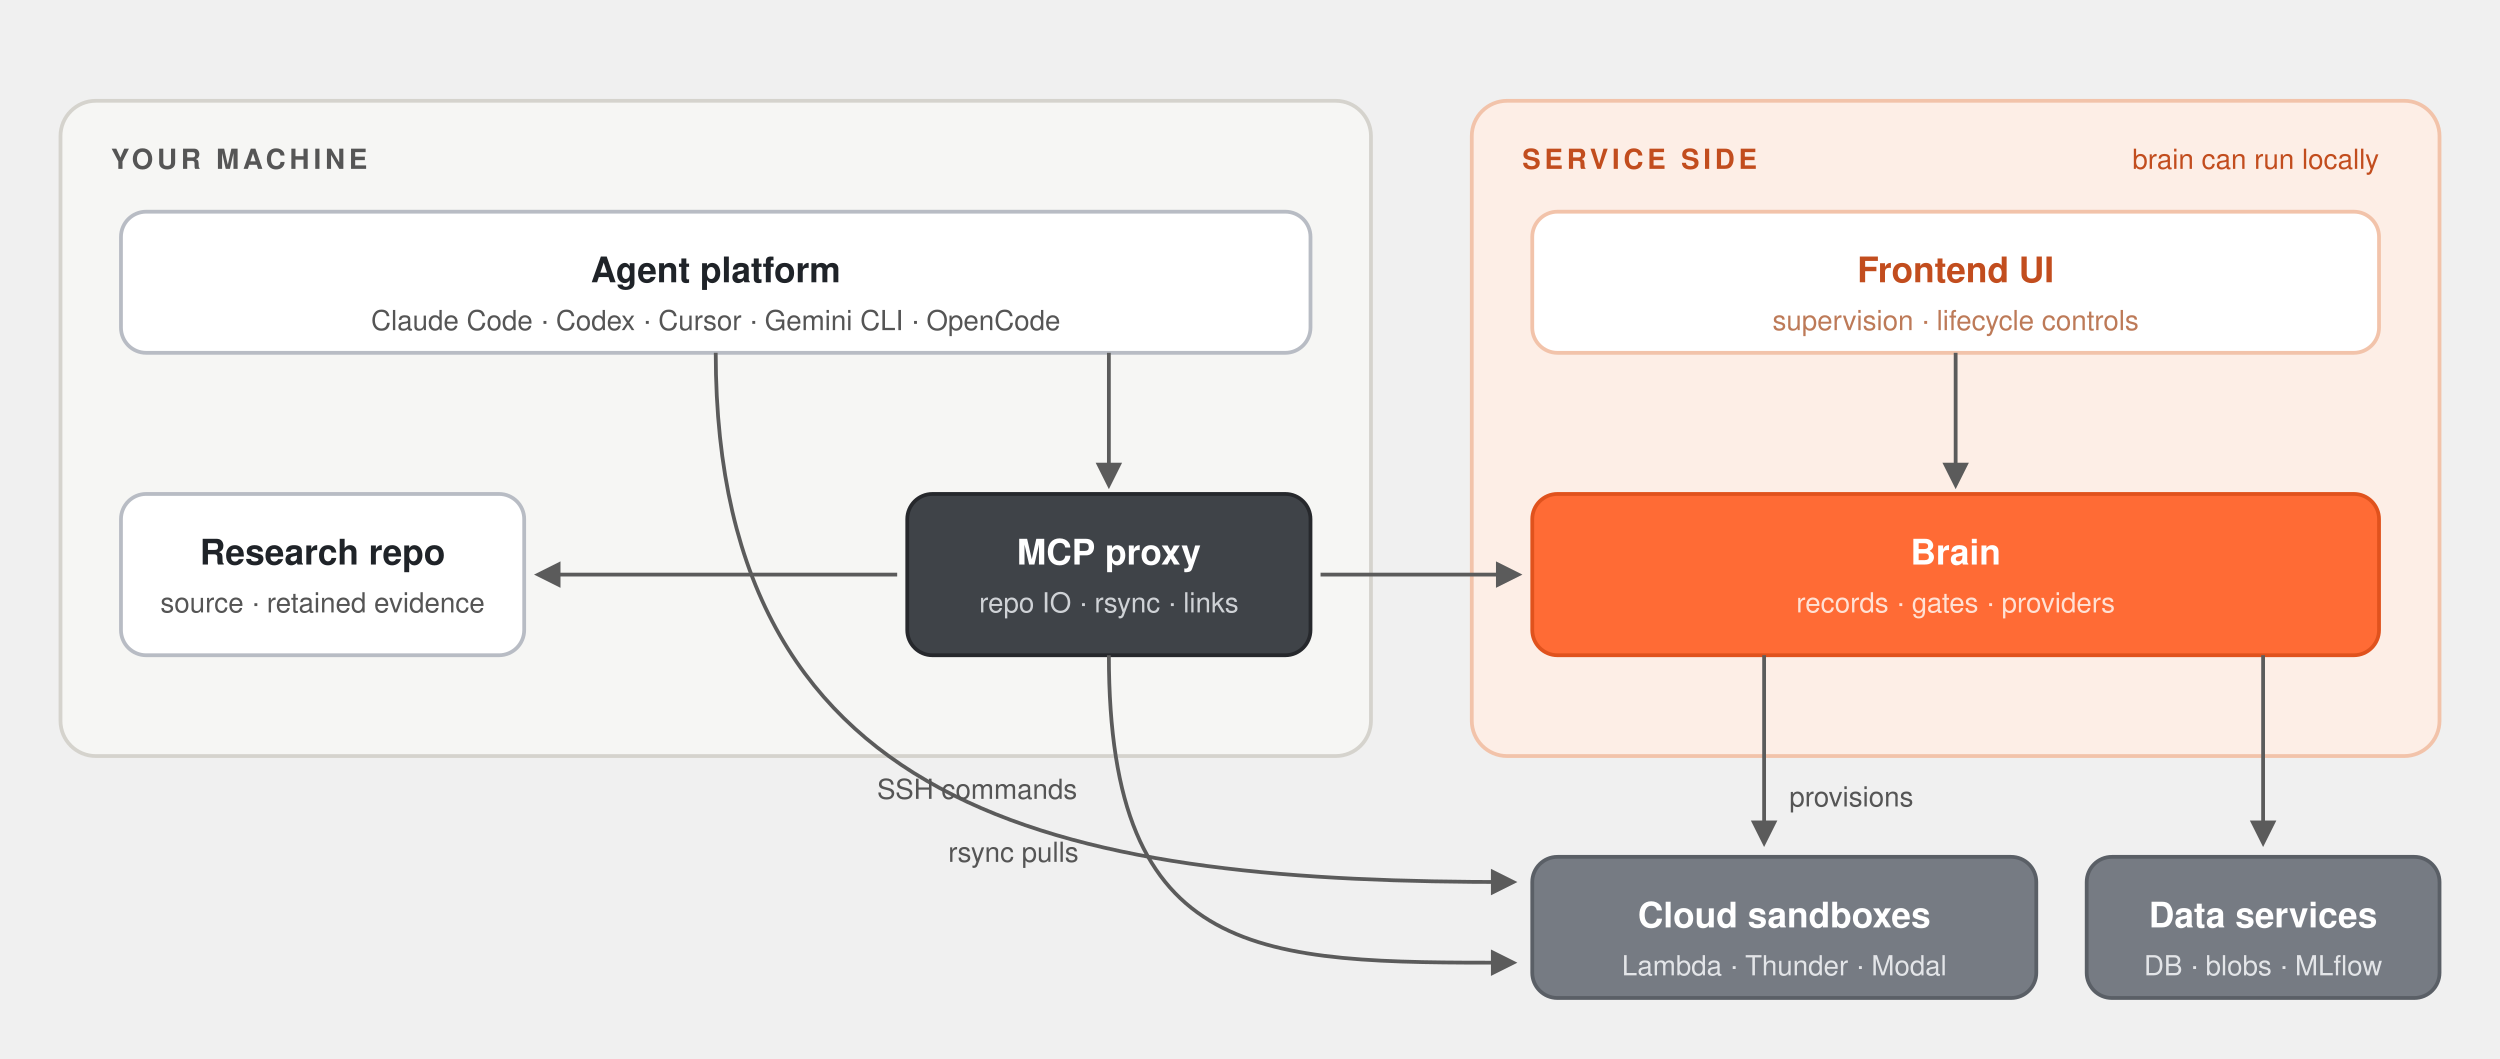
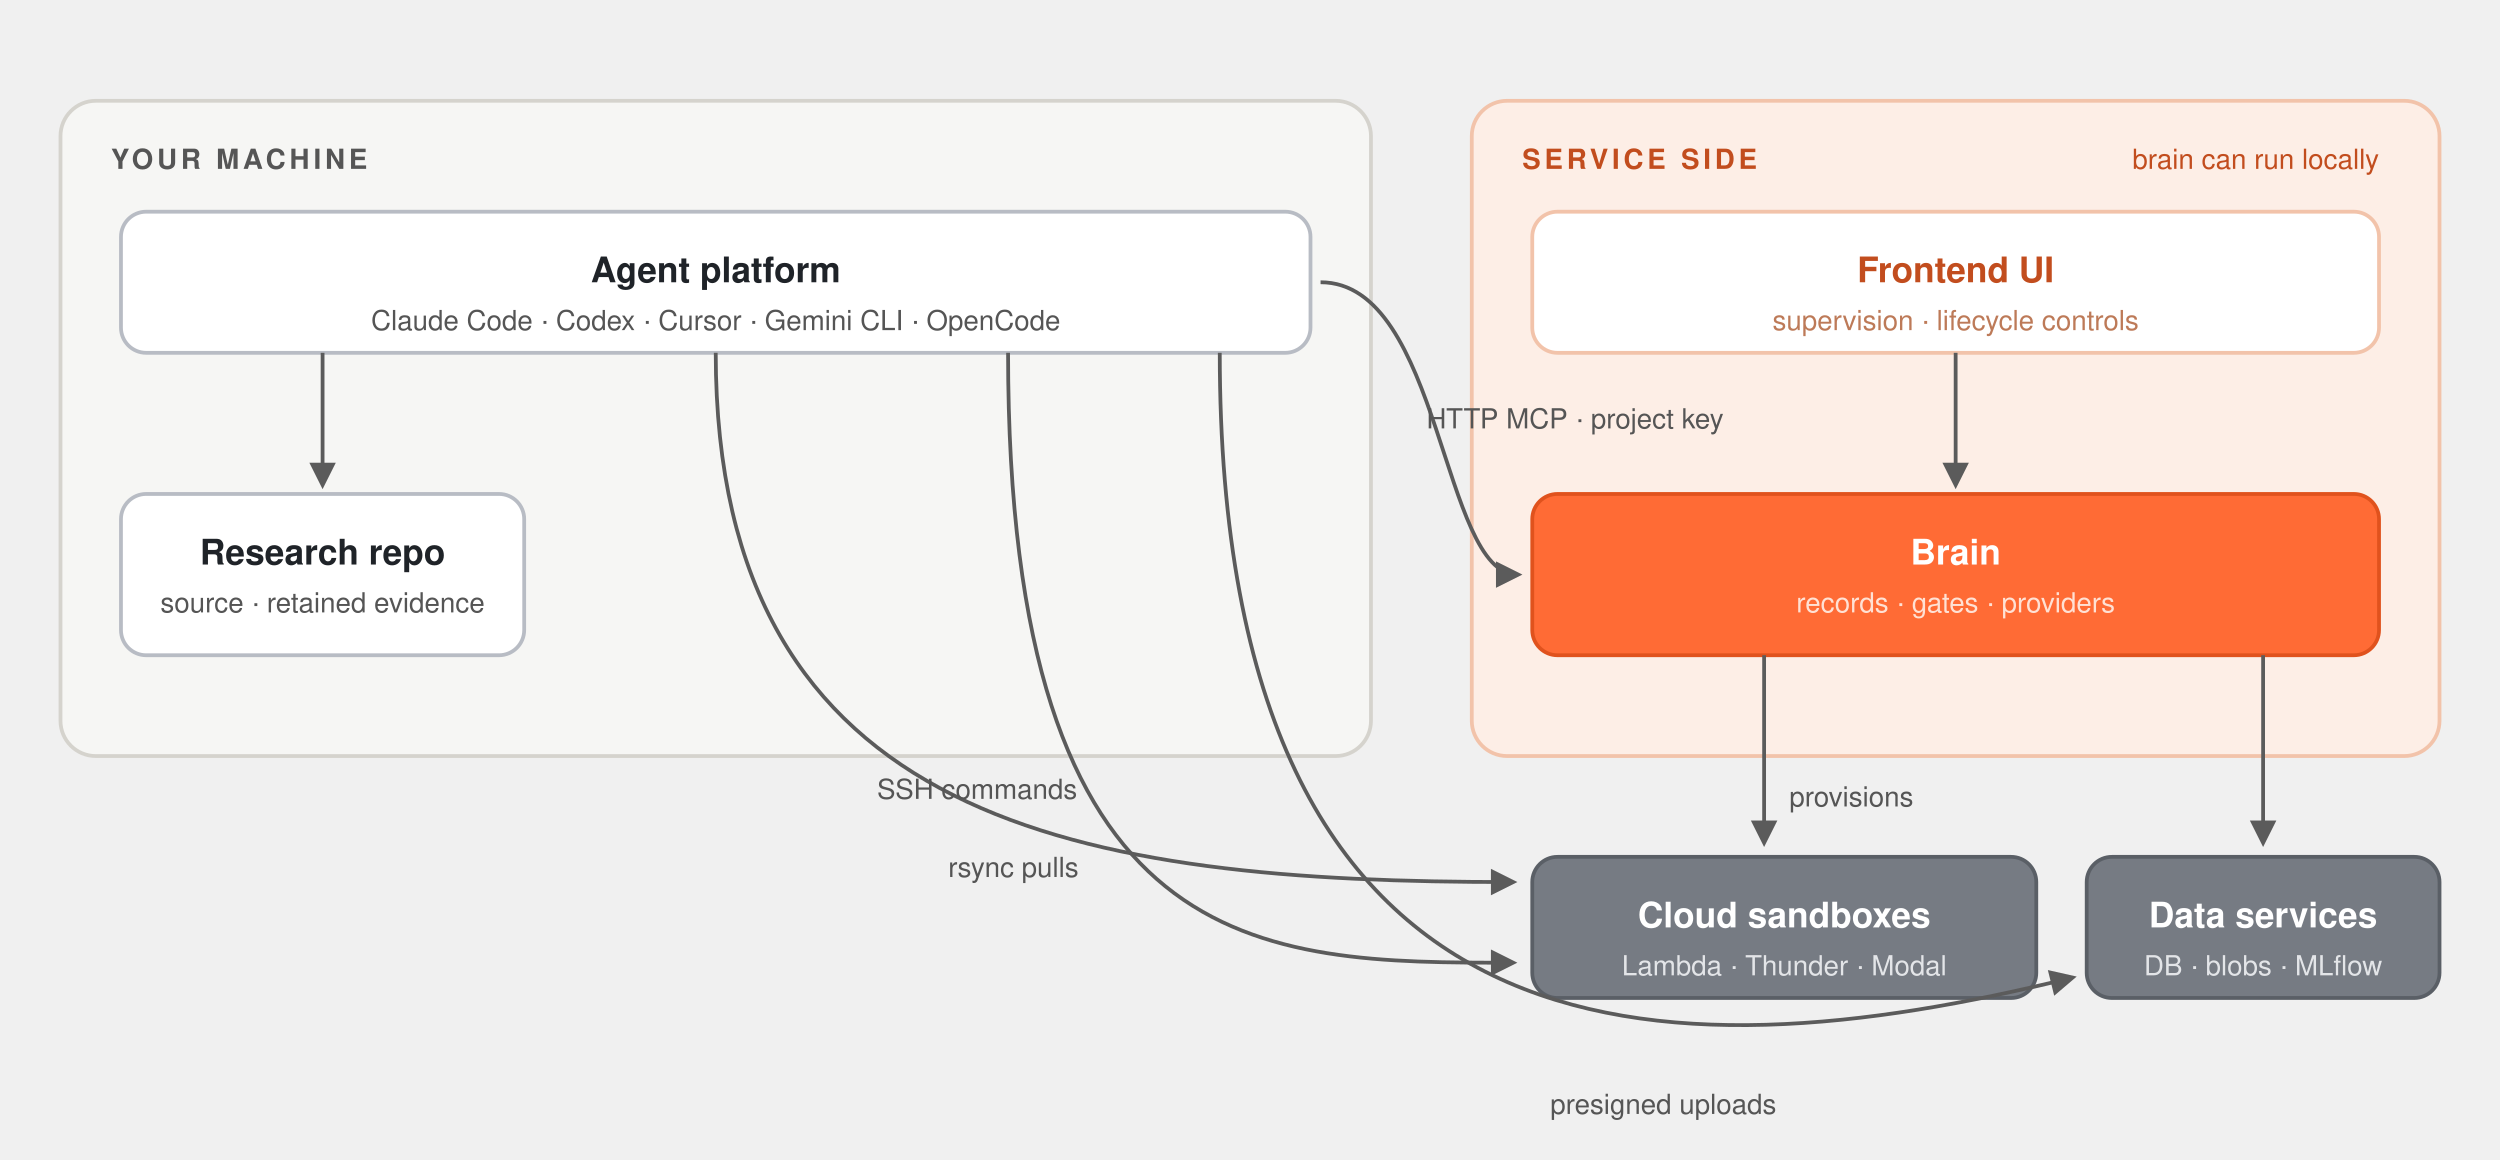
- <svg xmlns="http://www.w3.org/2000/svg" viewBox="0 0 992 420" font-family="-apple-system,BlinkMacSystemFont,'Segoe UI',Helvetica,Arial,sans-serif" role="img" aria-label="System architecture: on your machine, agent platforms talk to the MCP proxy, which performs checkout-local IO and submits records or selected bytes to the brain. The UI supervises the brain. The brain owns research records, data stores, MLflow, and sandbox providers; the agent sends SSH commands while the proxy pulls retained outputs with rsync">
+ <svg xmlns="http://www.w3.org/2000/svg" viewBox="0 0 992 460" font-family="-apple-system,BlinkMacSystemFont,'Segoe UI',Helvetica,Arial,sans-serif" role="img" aria-label="System architecture: agent platforms on your machine connect directly to the brain over HTTP MCP with a project-scoped key; the brain owns research records, workflow gates, data stores, MLflow, and sandbox providers. The UI supervises the brain. The agent runs SSH commands on cloud sandboxes, pulls retained outputs itself with rsync, and moves heavy bytes over presigned URLs">
  <defs>
    <marker id="fwd" viewBox="0 0 10 10" refX="8" refY="5" markerWidth="7" markerHeight="7" orient="auto-start-reverse">
      <path d="M 0 0 L 10 5 L 0 10 z" fill="#5b5b5b" />
    </marker>
    <marker id="ret" viewBox="0 0 10 10" refX="8" refY="5" markerWidth="7" markerHeight="7" orient="auto-start-reverse">
      <path d="M 0 0 L 10 5 L 0 10 z" fill="#5b5b5b" />
    </marker>
  </defs>
  <rect x="24" y="40" width="520" height="260" rx="14" fill="#f6f6f4" stroke="#d5d3cd" stroke-width="1.5" />
  <text x="44" y="67" font-size="11" font-weight="600" letter-spacing="1.5" fill="#555555">YOUR MACHINE</text>
  <rect x="584" y="40" width="384" height="260" rx="14" fill="#fdeee6" stroke="#f2c3aa" stroke-width="1.5" />
  <text x="604" y="67" font-size="11" font-weight="600" letter-spacing="1.5" fill="#c24d1e">SERVICE SIDE</text>
  <text x="944" y="67" text-anchor="end" font-size="11" fill="#c24d1e">brain can run locally</text>
  <rect x="48" y="84" width="472" height="56" rx="10" fill="#ffffff" stroke="#b8bcc4" stroke-width="1.5" />
  <text x="284" y="112" text-anchor="middle" font-size="14" font-weight="600" fill="#1f2328">Agent platform</text>
  <text x="284" y="131" text-anchor="middle" font-size="11" fill="#555555">Claude Code · Codex · Cursor · Gemini CLI · OpenCode</text>
  <rect x="48" y="196" width="160" height="64" rx="10" fill="#ffffff" stroke="#b8bcc4" stroke-width="1.5" />
  <text x="128" y="224" text-anchor="middle" font-size="14" font-weight="600" fill="#1f2328">Research repo</text>
  <text x="128" y="243" text-anchor="middle" font-size="11" fill="#555555">source · retained evidence</text>
-   <rect x="360" y="196" width="160" height="64" rx="10" fill="#3f4348" stroke="#26282c" stroke-width="1.5" />
-   <text x="440" y="224" text-anchor="middle" font-size="14" font-weight="600" fill="#ffffff">MCP proxy</text>
-   <text x="440" y="243" text-anchor="middle" font-size="11" fill="#cfd2d6">repo IO · rsync · links</text>
  <rect x="608" y="84" width="336" height="56" rx="10" fill="#ffffff" stroke="#f2c3aa" stroke-width="1.5" />
  <text x="776" y="112" text-anchor="middle" font-size="14" font-weight="600" fill="#c24d1e">Frontend UI</text>
  <text x="776" y="131" text-anchor="middle" font-size="11" fill="#bd7a58">supervision · lifecycle controls</text>
  <rect x="608" y="196" width="336" height="64" rx="10" fill="#ff6b35" stroke="#e0521d" stroke-width="1.5" />
  <text x="776" y="224" text-anchor="middle" font-size="14" font-weight="600" fill="#ffffff">Brain</text>
  <text x="776" y="243" text-anchor="middle" font-size="11" fill="#ffe1d4">records · gates · providers</text>
  <rect x="608" y="340" width="200" height="56" rx="10" fill="#767b83" stroke="#5a5f66" stroke-width="1.5" />
  <text x="708" y="368" text-anchor="middle" font-size="14" font-weight="600" fill="#ffffff">Cloud sandboxes</text>
  <text x="708" y="387" text-anchor="middle" font-size="11" fill="#e3e5e8">Lambda · Thunder · Modal</text>
  <rect x="828" y="340" width="140" height="56" rx="10" fill="#767b83" stroke="#5a5f66" stroke-width="1.5" />
  <text x="898" y="368" text-anchor="middle" font-size="14" font-weight="600" fill="#ffffff">Data services</text>
  <text x="898" y="387" text-anchor="middle" font-size="11" fill="#e3e5e8">DB · blobs · MLflow</text>
-   <path d="M 440 140 L 440 192" fill="none" stroke="#5b5b5b" stroke-width="1.5" marker-end="url(#fwd)" />
+   <path d="M 128 140 L 128 192" fill="none" stroke="#5b5b5b" stroke-width="1.5" marker-end="url(#fwd)" />
  <text x="0" y="0" text-anchor="middle" font-size="11" fill="#555555" />
-   <path d="M 356 228 L 214 228" fill="none" stroke="#5b5b5b" stroke-width="1.5" marker-end="url(#fwd)" />
-   <text x="0" y="0" text-anchor="middle" font-size="11" fill="#555555" />
-   <path d="M 524 228 L 602 228" fill="none" stroke="#5b5b5b" stroke-width="1.5" marker-end="url(#fwd)" />
-   <text x="0" y="0" text-anchor="middle" font-size="11" fill="#555555" />
+   <path d="M 524 112 C 572 112, 572 228, 602 228" fill="none" stroke="#5b5b5b" stroke-width="1.5" marker-end="url(#fwd)" />
+   <text x="566" y="170" text-anchor="start" font-size="11" fill="#555555">HTTP MCP · project key</text>
  <path d="M 776 140 L 776 192" fill="none" stroke="#5b5b5b" stroke-width="1.5" marker-end="url(#fwd)" />
  <text x="0" y="0" text-anchor="middle" font-size="11" fill="#555555" />
  <path d="M 284 140 C 284 328, 430 350, 600 350" fill="none" stroke="#5b5b5b" stroke-width="1.5" marker-end="url(#fwd)" />
  <text x="348" y="317" text-anchor="start" font-size="11" fill="#555555">SSH commands</text>
-   <path d="M 440 260 C 440 382, 500 382, 600 382" fill="none" stroke="#5b5b5b" stroke-width="1.5" marker-end="url(#fwd)" />
-   <text x="428" y="342" text-anchor="end" font-size="11" fill="#555555">rsync pulls</text>
+   <path d="M 400 140 C 400 382, 500 382, 600 382" fill="none" stroke="#5b5b5b" stroke-width="1.5" marker-end="url(#fwd)" />
+   <text x="428" y="348" text-anchor="end" font-size="11" fill="#555555">rsync pulls</text>
+   <path d="M 484 140 C 484 428, 660 428, 822 388" fill="none" stroke="#5b5b5b" stroke-width="1.5" marker-end="url(#fwd)" />
+   <text x="660" y="442" text-anchor="middle" font-size="11" fill="#555555">presigned uploads</text>
  <path d="M 700 260 L 700 334" fill="none" stroke="#5b5b5b" stroke-width="1.5" marker-end="url(#fwd)" />
  <text x="710" y="320" text-anchor="start" font-size="11" fill="#555555">provisions</text>
  <path d="M 898 260 L 898 334" fill="none" stroke="#5b5b5b" stroke-width="1.5" marker-end="url(#fwd)" />
  <text x="0" y="0" text-anchor="middle" font-size="11" fill="#555555" />
</svg>
